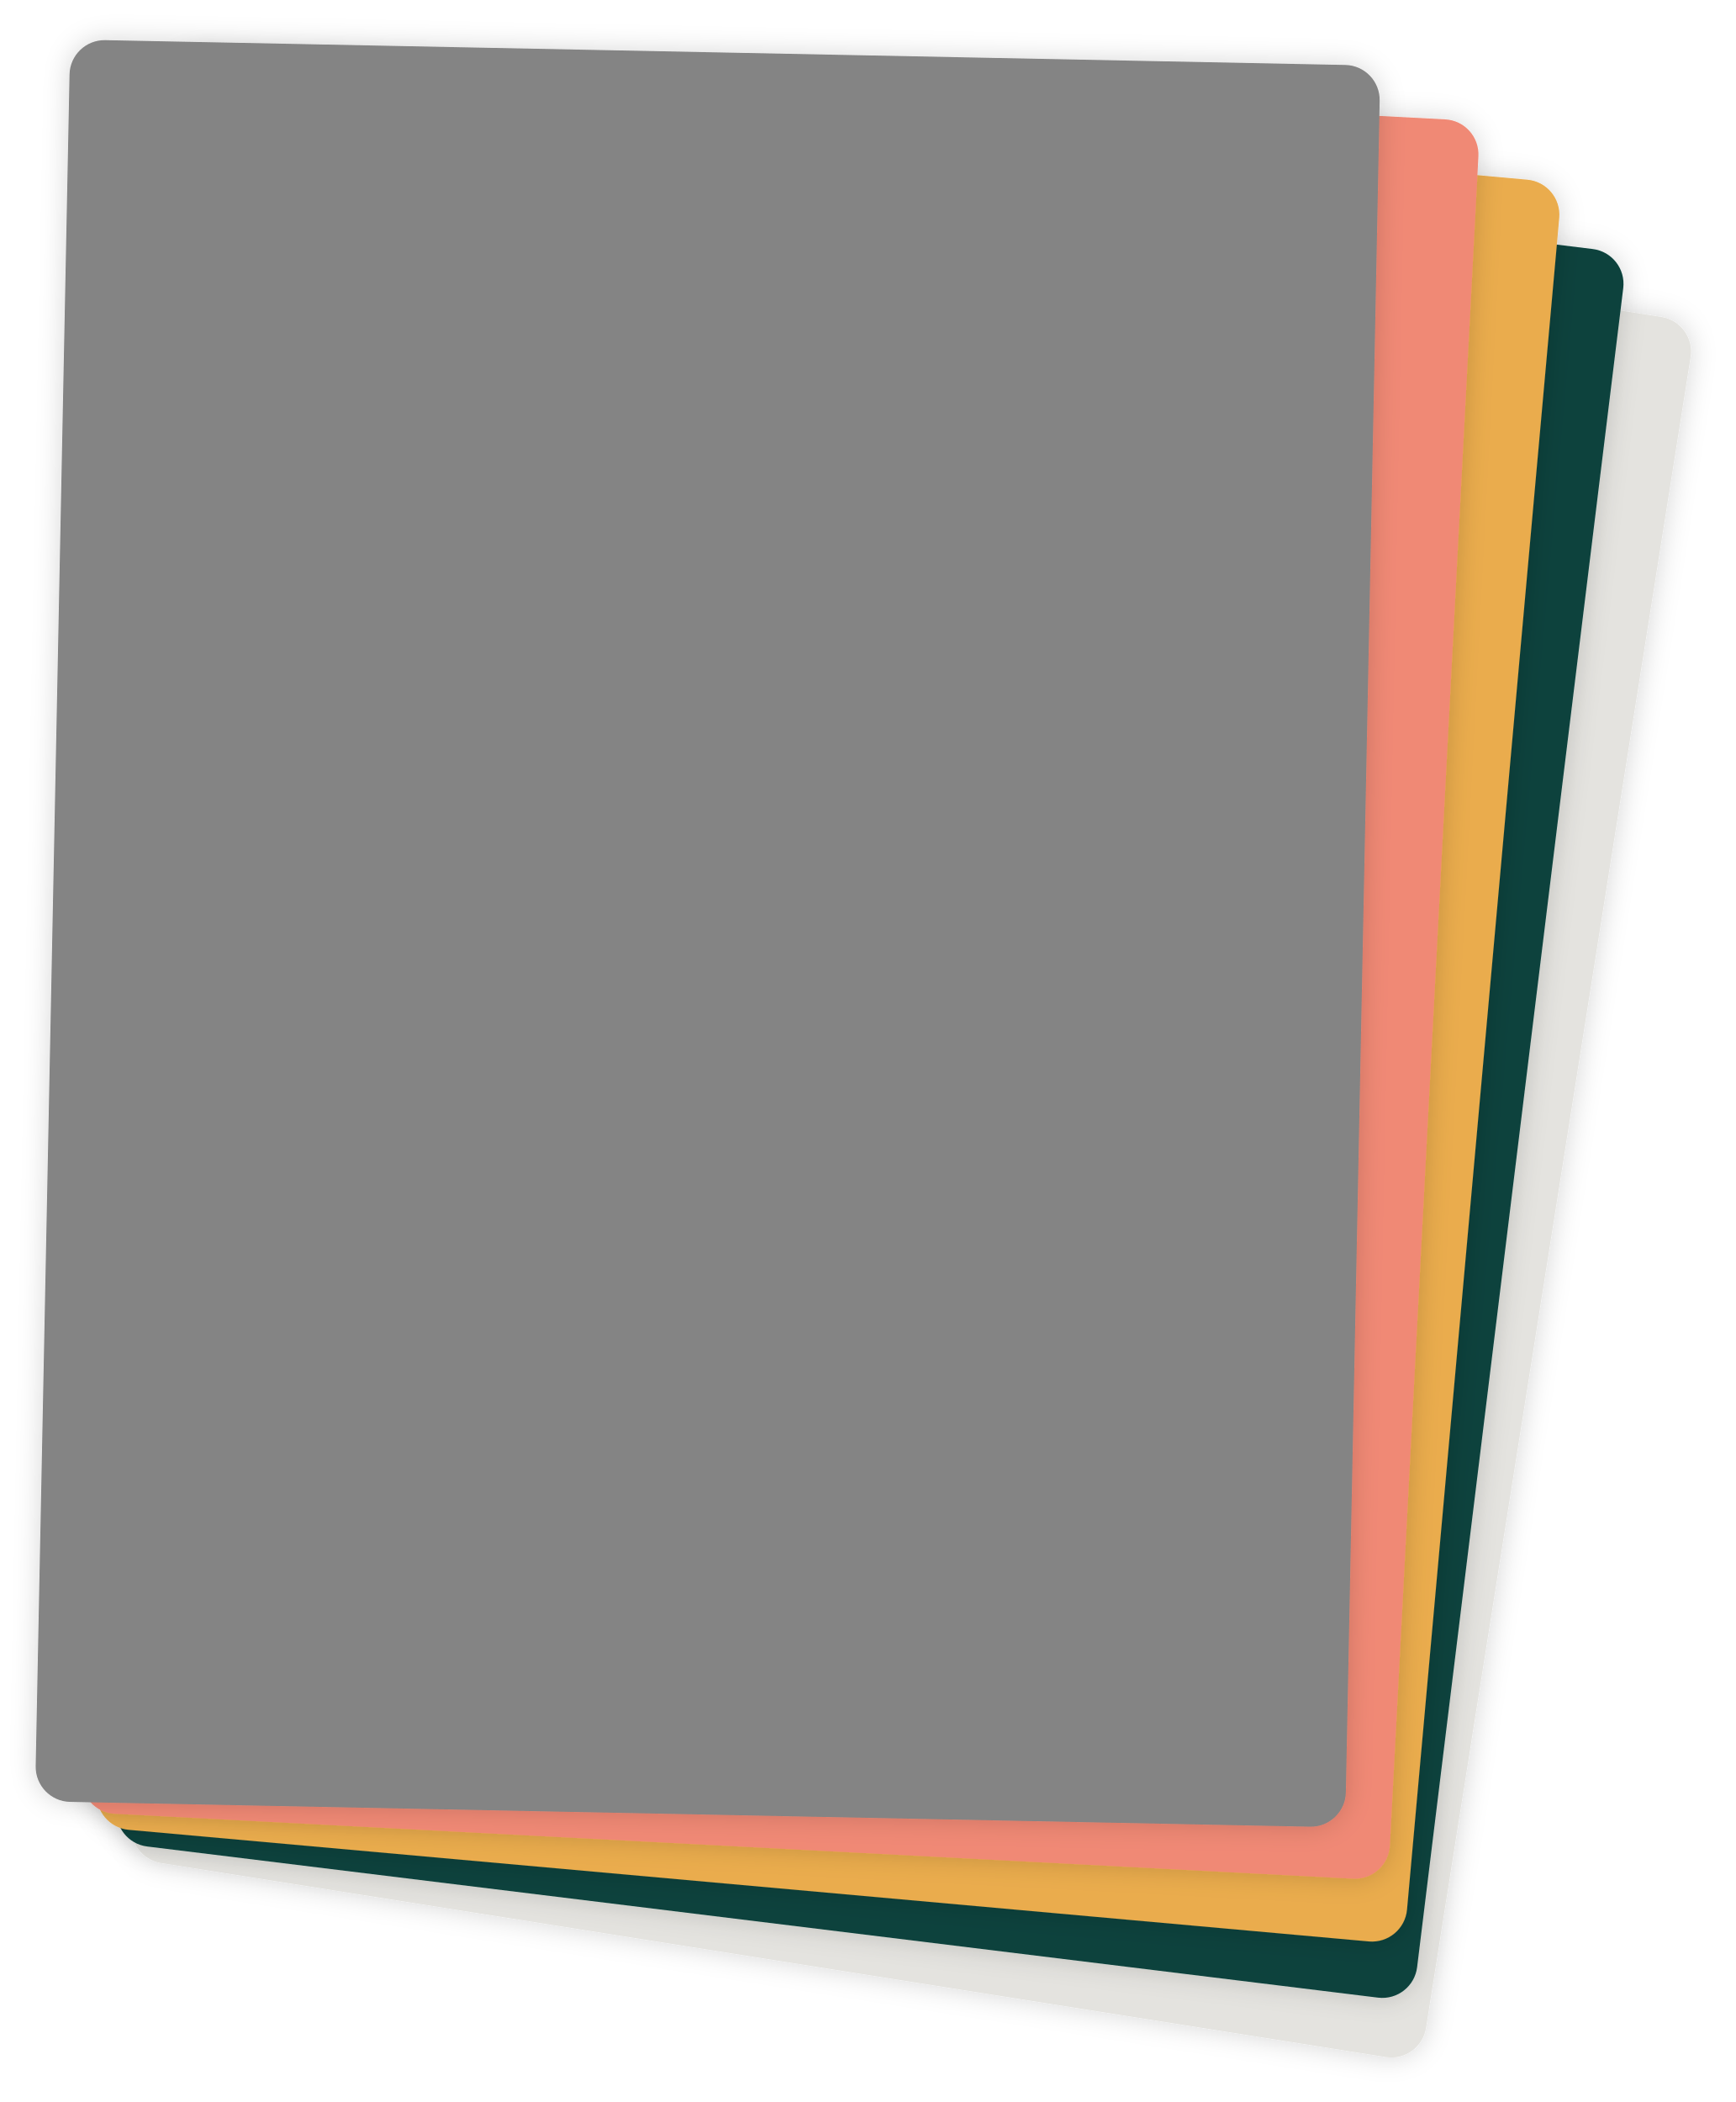
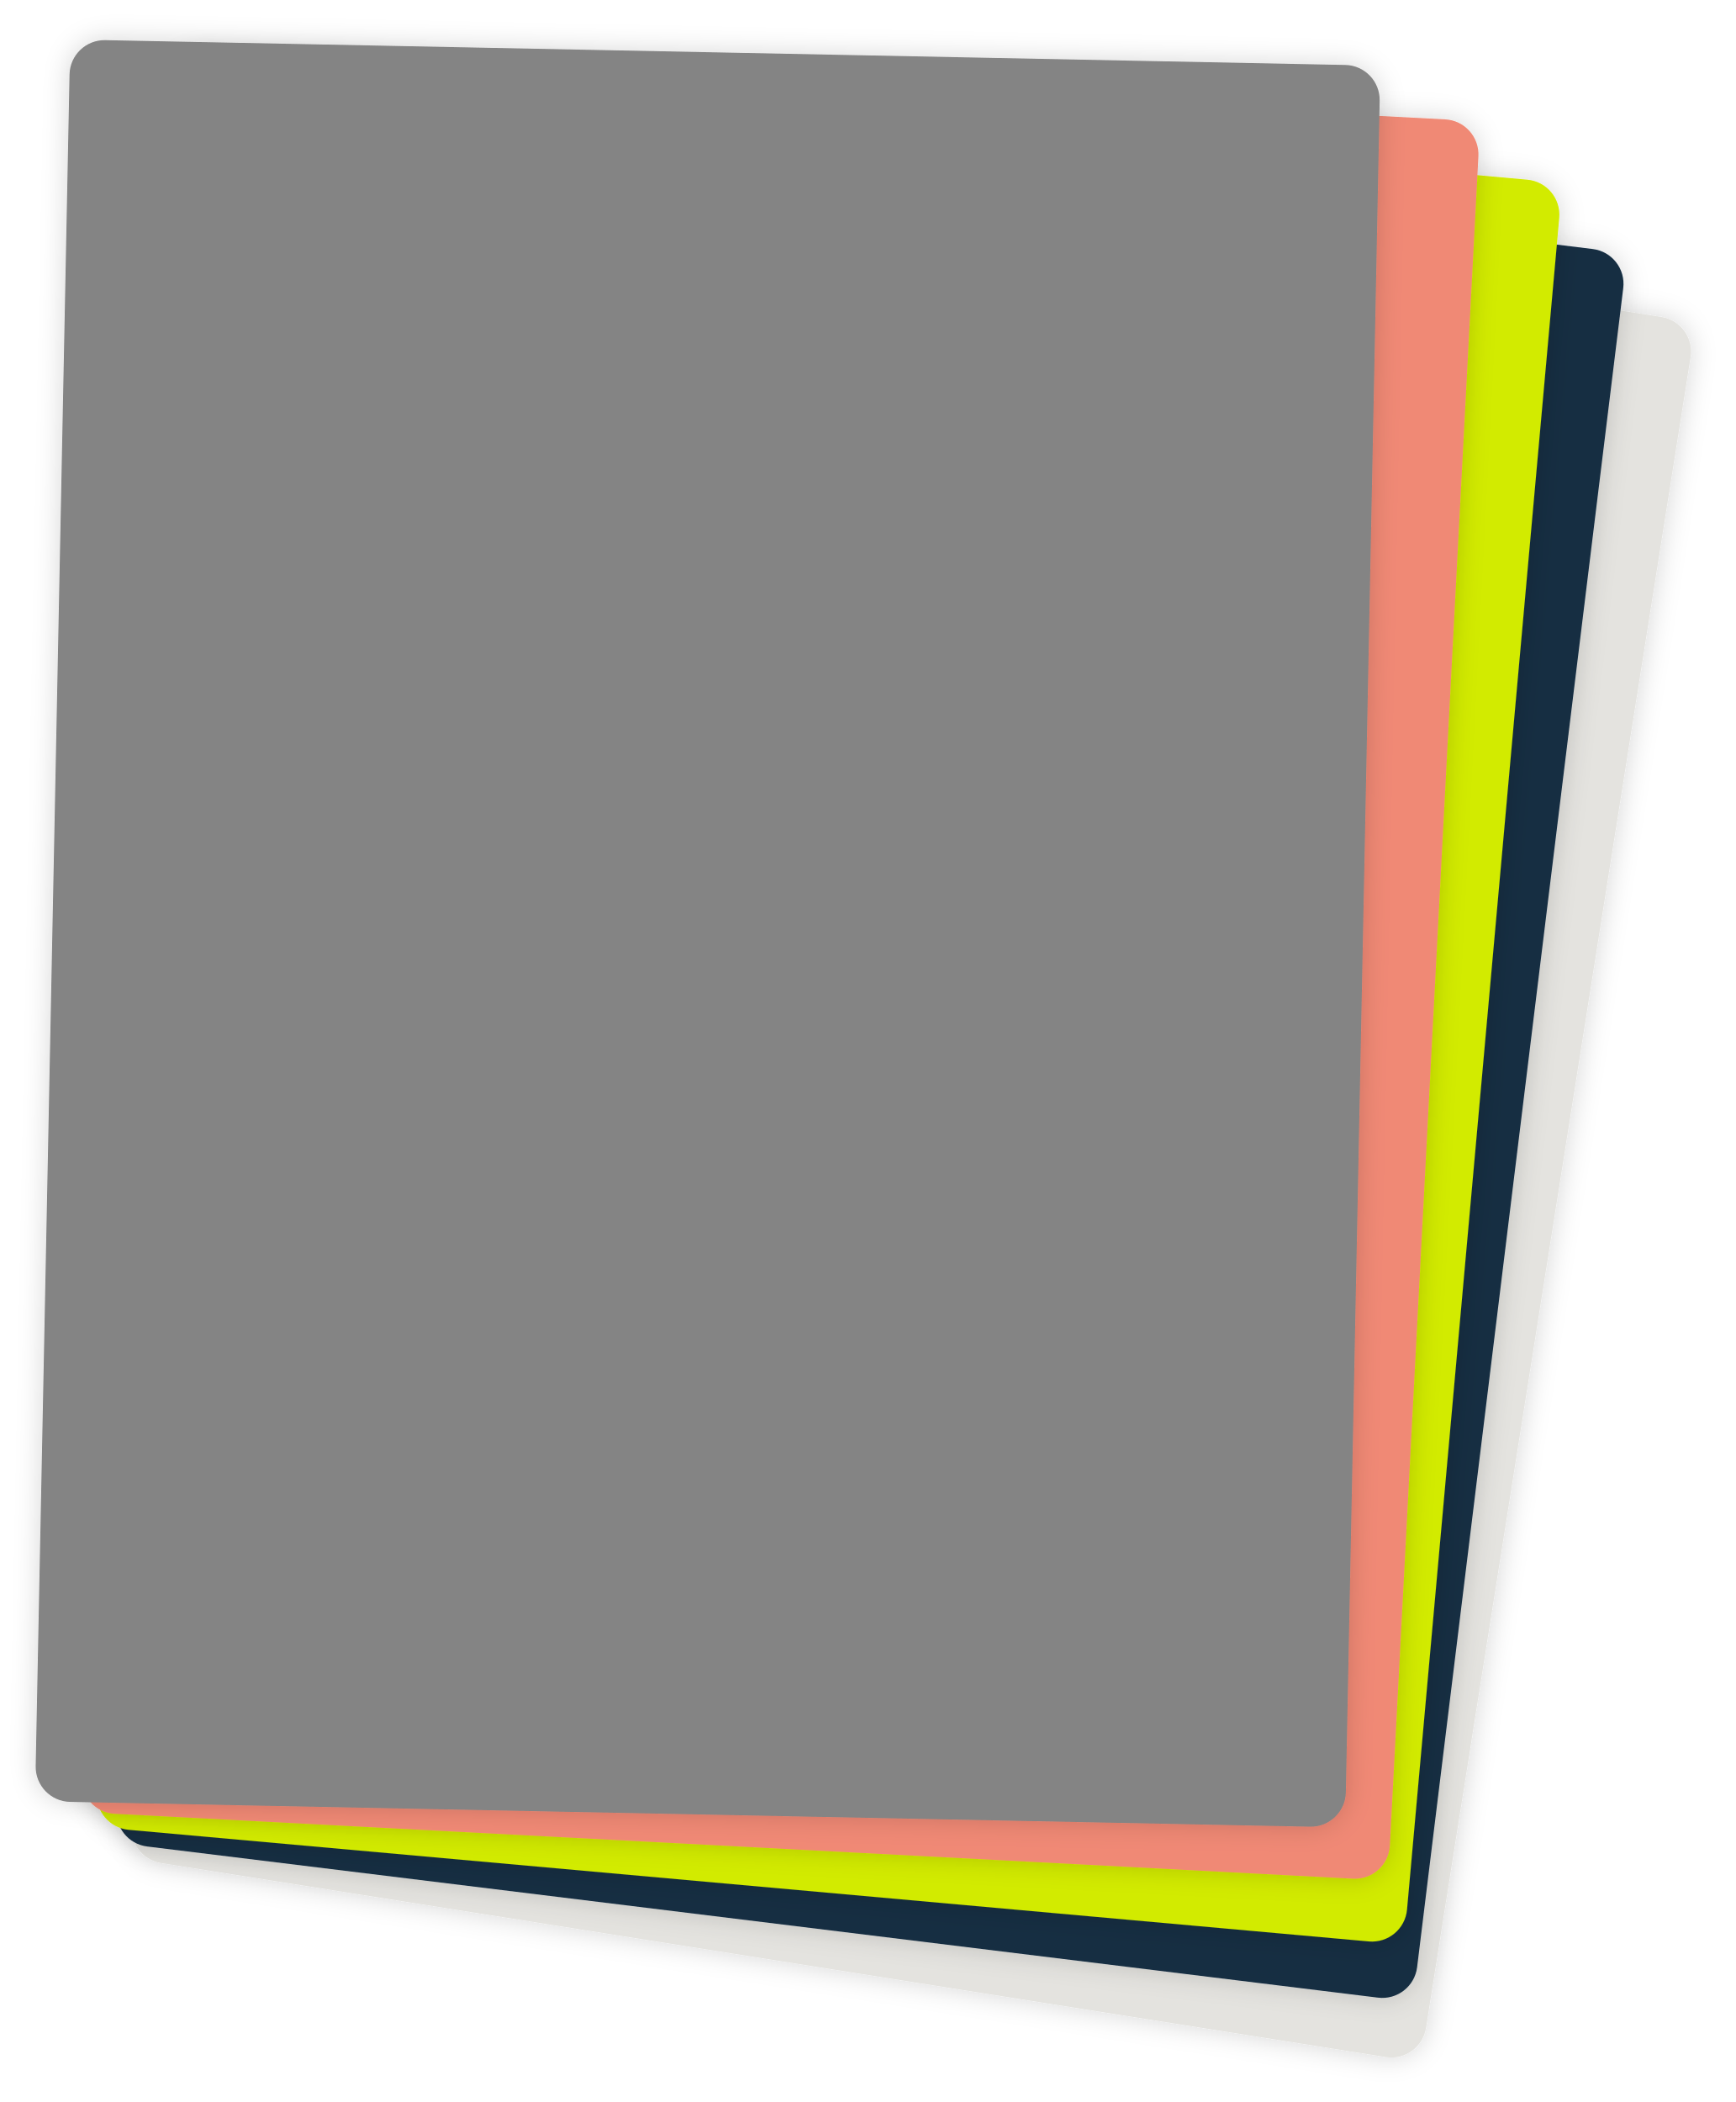
<svg xmlns="http://www.w3.org/2000/svg" width="396.072" height="479.638" viewBox="0 0 396.072 479.638">
  <defs>
    <filter id="a" x="19.867" y="17.813" width="376.205" height="461.825" filterUnits="userSpaceOnUse">
      <feOffset input="SourceAlpha" />
      <feGaussianBlur stdDeviation="3" result="b" />
      <feFlood flood-opacity="0.161" />
      <feComposite operator="in" in2="b" />
      <feComposite in="SourceGraphic" />
    </filter>
    <filter id="c" x="16.656" y="12.356" width="363.763" height="453.442" filterUnits="userSpaceOnUse">
      <feOffset input="SourceAlpha" />
      <feGaussianBlur stdDeviation="3" result="d" />
      <feFlood flood-opacity="0.161" />
      <feComposite operator="in" in2="d" />
      <feComposite in="SourceGraphic" />
    </filter>
    <filter id="e" x="13.521" y="5.813" width="350.898" height="444.53" filterUnits="userSpaceOnUse">
      <feOffset input="SourceAlpha" />
      <feGaussianBlur stdDeviation="3" result="f" />
      <feFlood flood-opacity="0.161" />
      <feComposite operator="in" in2="f" />
      <feComposite in="SourceGraphic" />
    </filter>
    <filter id="g" x="9.178" y="3.012" width="337.629" height="435.098" filterUnits="userSpaceOnUse">
      <feOffset input="SourceAlpha" />
      <feGaussianBlur stdDeviation="3" result="h" />
      <feFlood flood-opacity="0.161" />
      <feComposite operator="in" in2="h" />
      <feComposite in="SourceGraphic" />
    </filter>
    <filter id="i" x="0" y="0" width="323.97" height="425.157" filterUnits="userSpaceOnUse">
      <feOffset input="SourceAlpha" />
      <feGaussianBlur stdDeviation="3" result="j" />
      <feFlood flood-opacity="0.161" />
      <feComposite operator="in" in2="j" />
      <feComposite in="SourceGraphic" />
    </filter>
  </defs>
  <g transform="translate(14194.843 3078.229)">
    <g transform="matrix(1, 0, 0, 1, -14194.84, -3078.23)" filter="url(#a)">
      <rect width="299" height="402" rx="8" transform="translate(91.75 26.81) rotate(9)" fill="#e4e3df" />
    </g>
    <g transform="matrix(1, 0, 0, 1, -14194.84, -3078.23)" filter="url(#c)">
-       <rect width="299" height="402" rx="8" transform="translate(74.65 21.36) rotate(7)" fill="#0a433d" />
+       <rect width="299" height="402" rx="8" transform="translate(74.65 21.36) rotate(7)" fill="#182D43" />
    </g>
    <g transform="matrix(1, 0, 0, 1, -14194.84, -3078.23)" filter="url(#e)">
-       <rect width="299" height="402" rx="8" transform="matrix(1, 0.09, -0.09, 1, 57.56, 14.81)" fill="#eaac4d" />
+       <rect width="299" height="402" rx="8" transform="matrix(1, 0.09, -0.09, 1, 57.56, 14.81)" fill="#D2EB00" />
    </g>
    <g transform="matrix(1, 0, 0, 1, -14194.84, -3078.23)" filter="url(#g)">
      <rect width="299" height="402" rx="8" transform="translate(39.22 12.01) rotate(3)" fill="#f08974" />
    </g>
    <g transform="matrix(1, 0, 0, 1, -14194.84, -3078.23)" filter="url(#i)">
      <rect width="299" height="402" rx="8" transform="matrix(1, 0.02, -0.02, 1, 16.02, 9)" fill="#848484" />
    </g>
  </g>
</svg>
